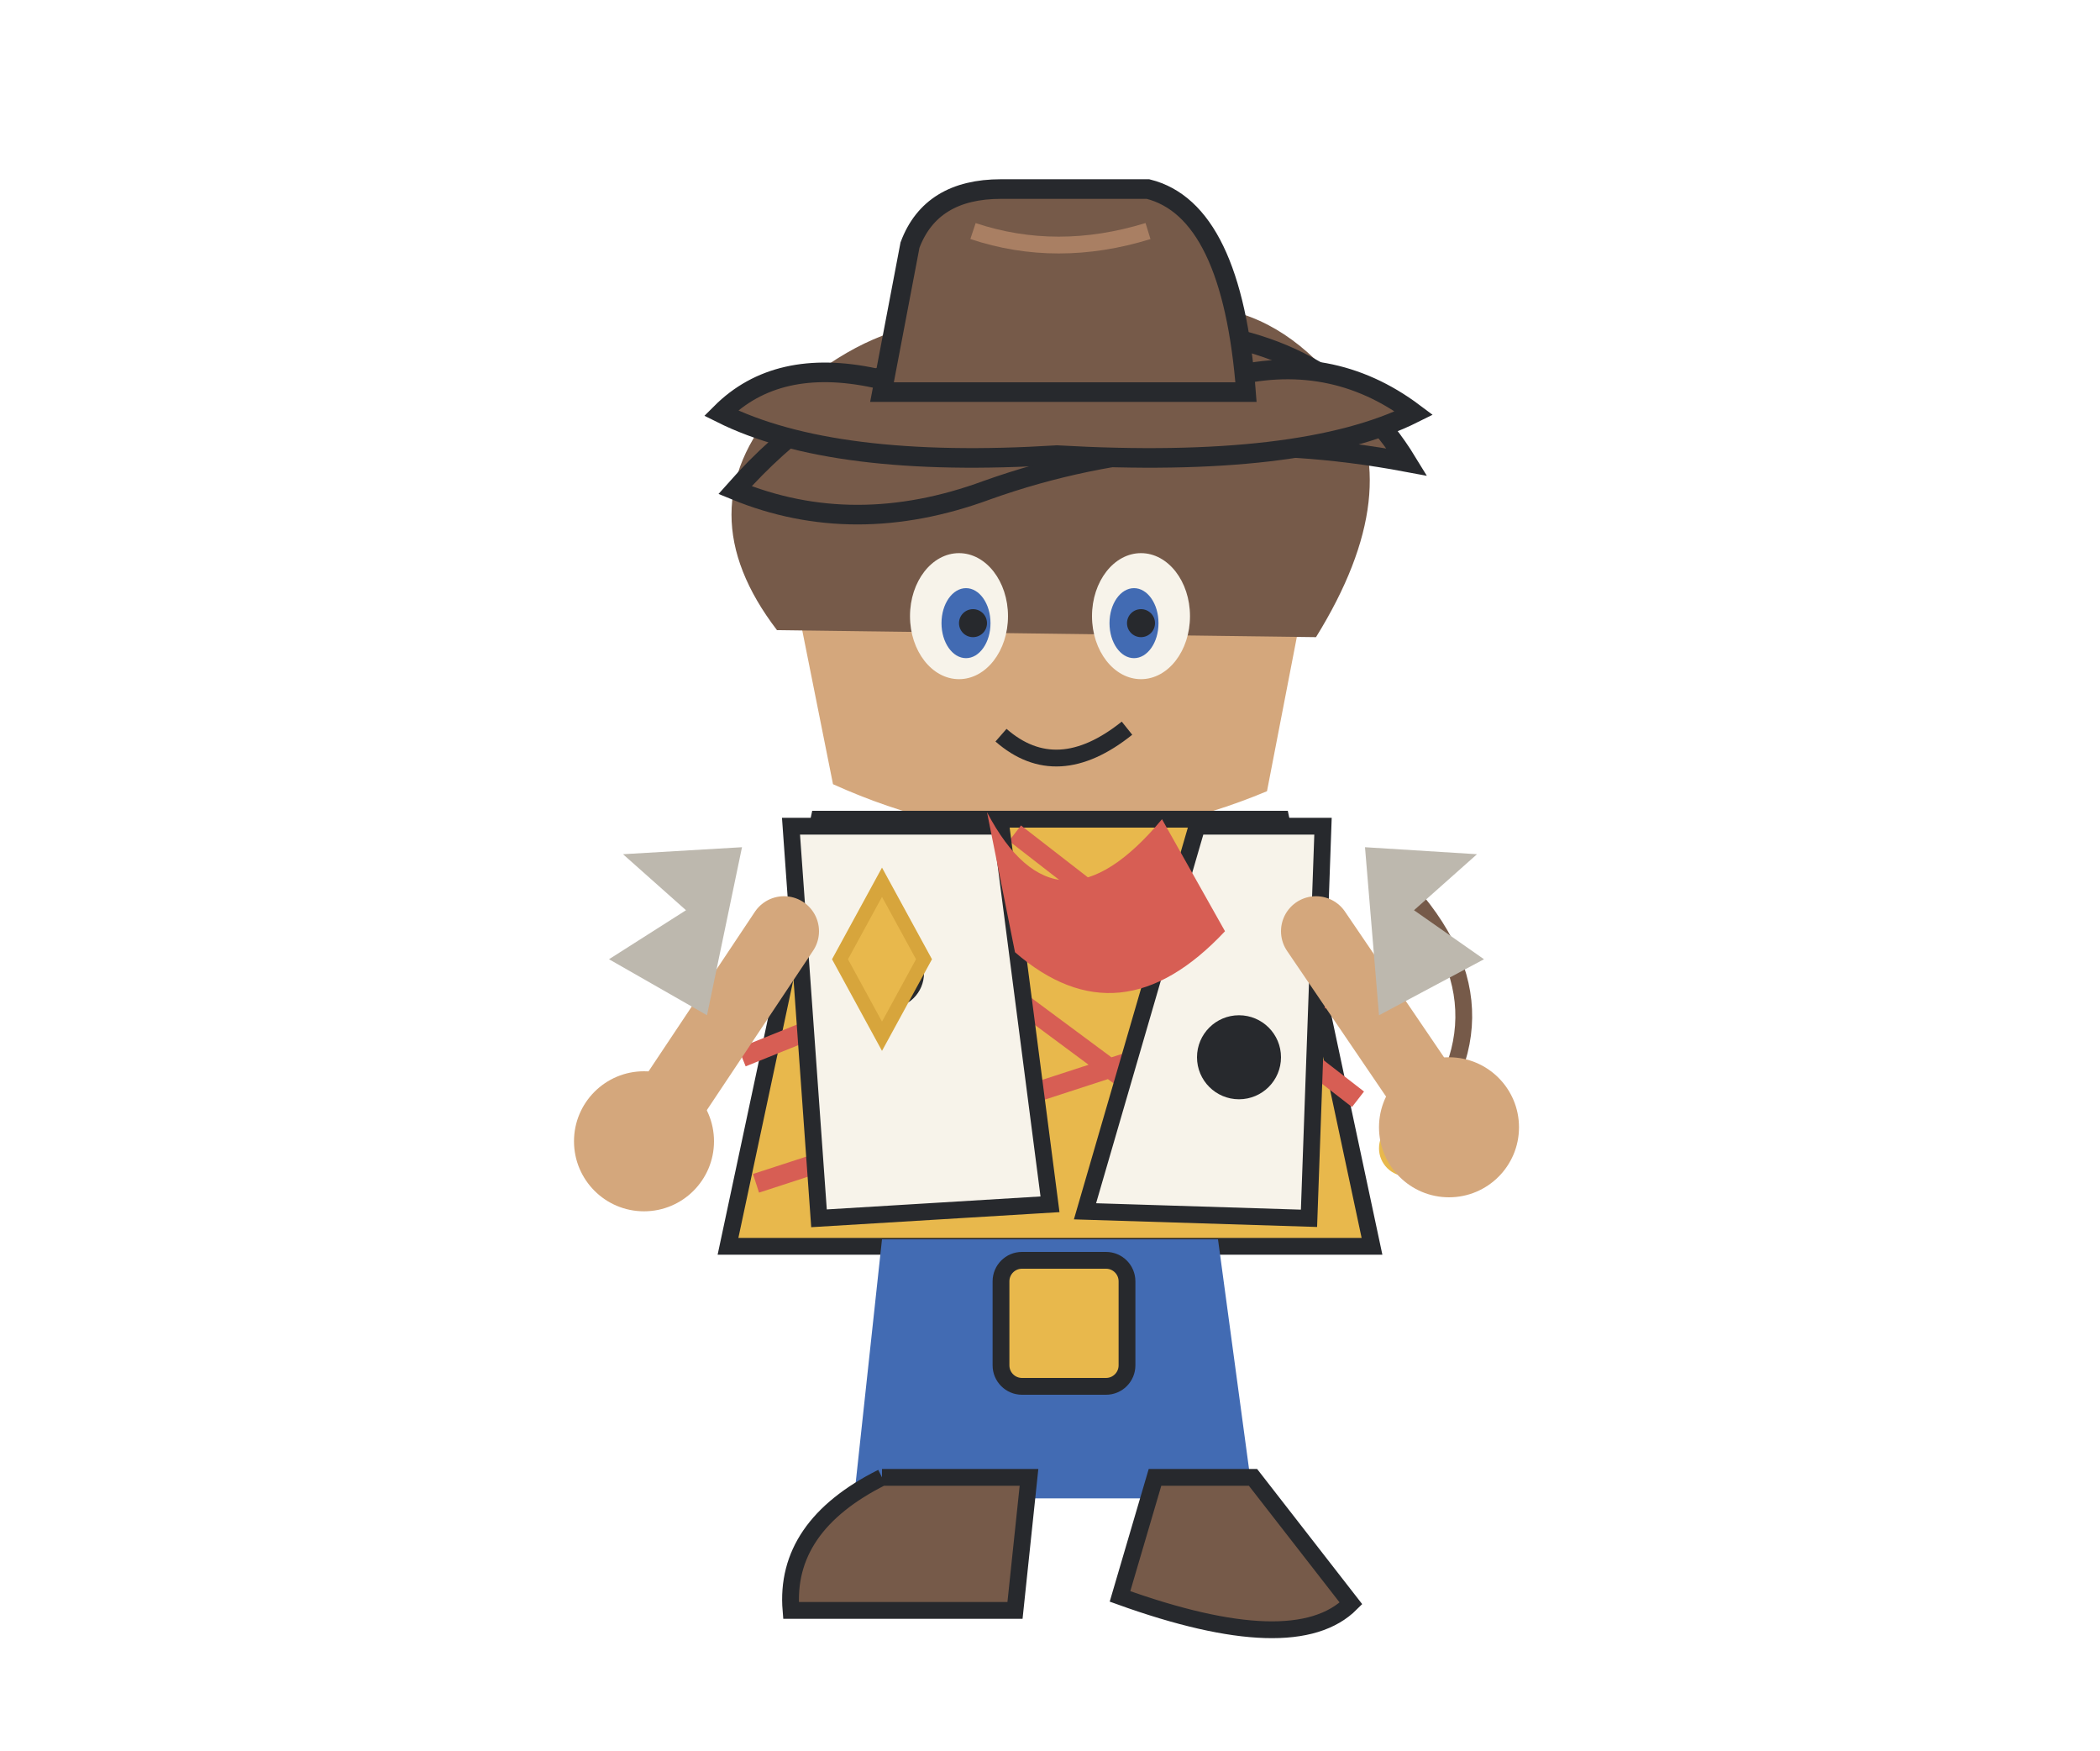
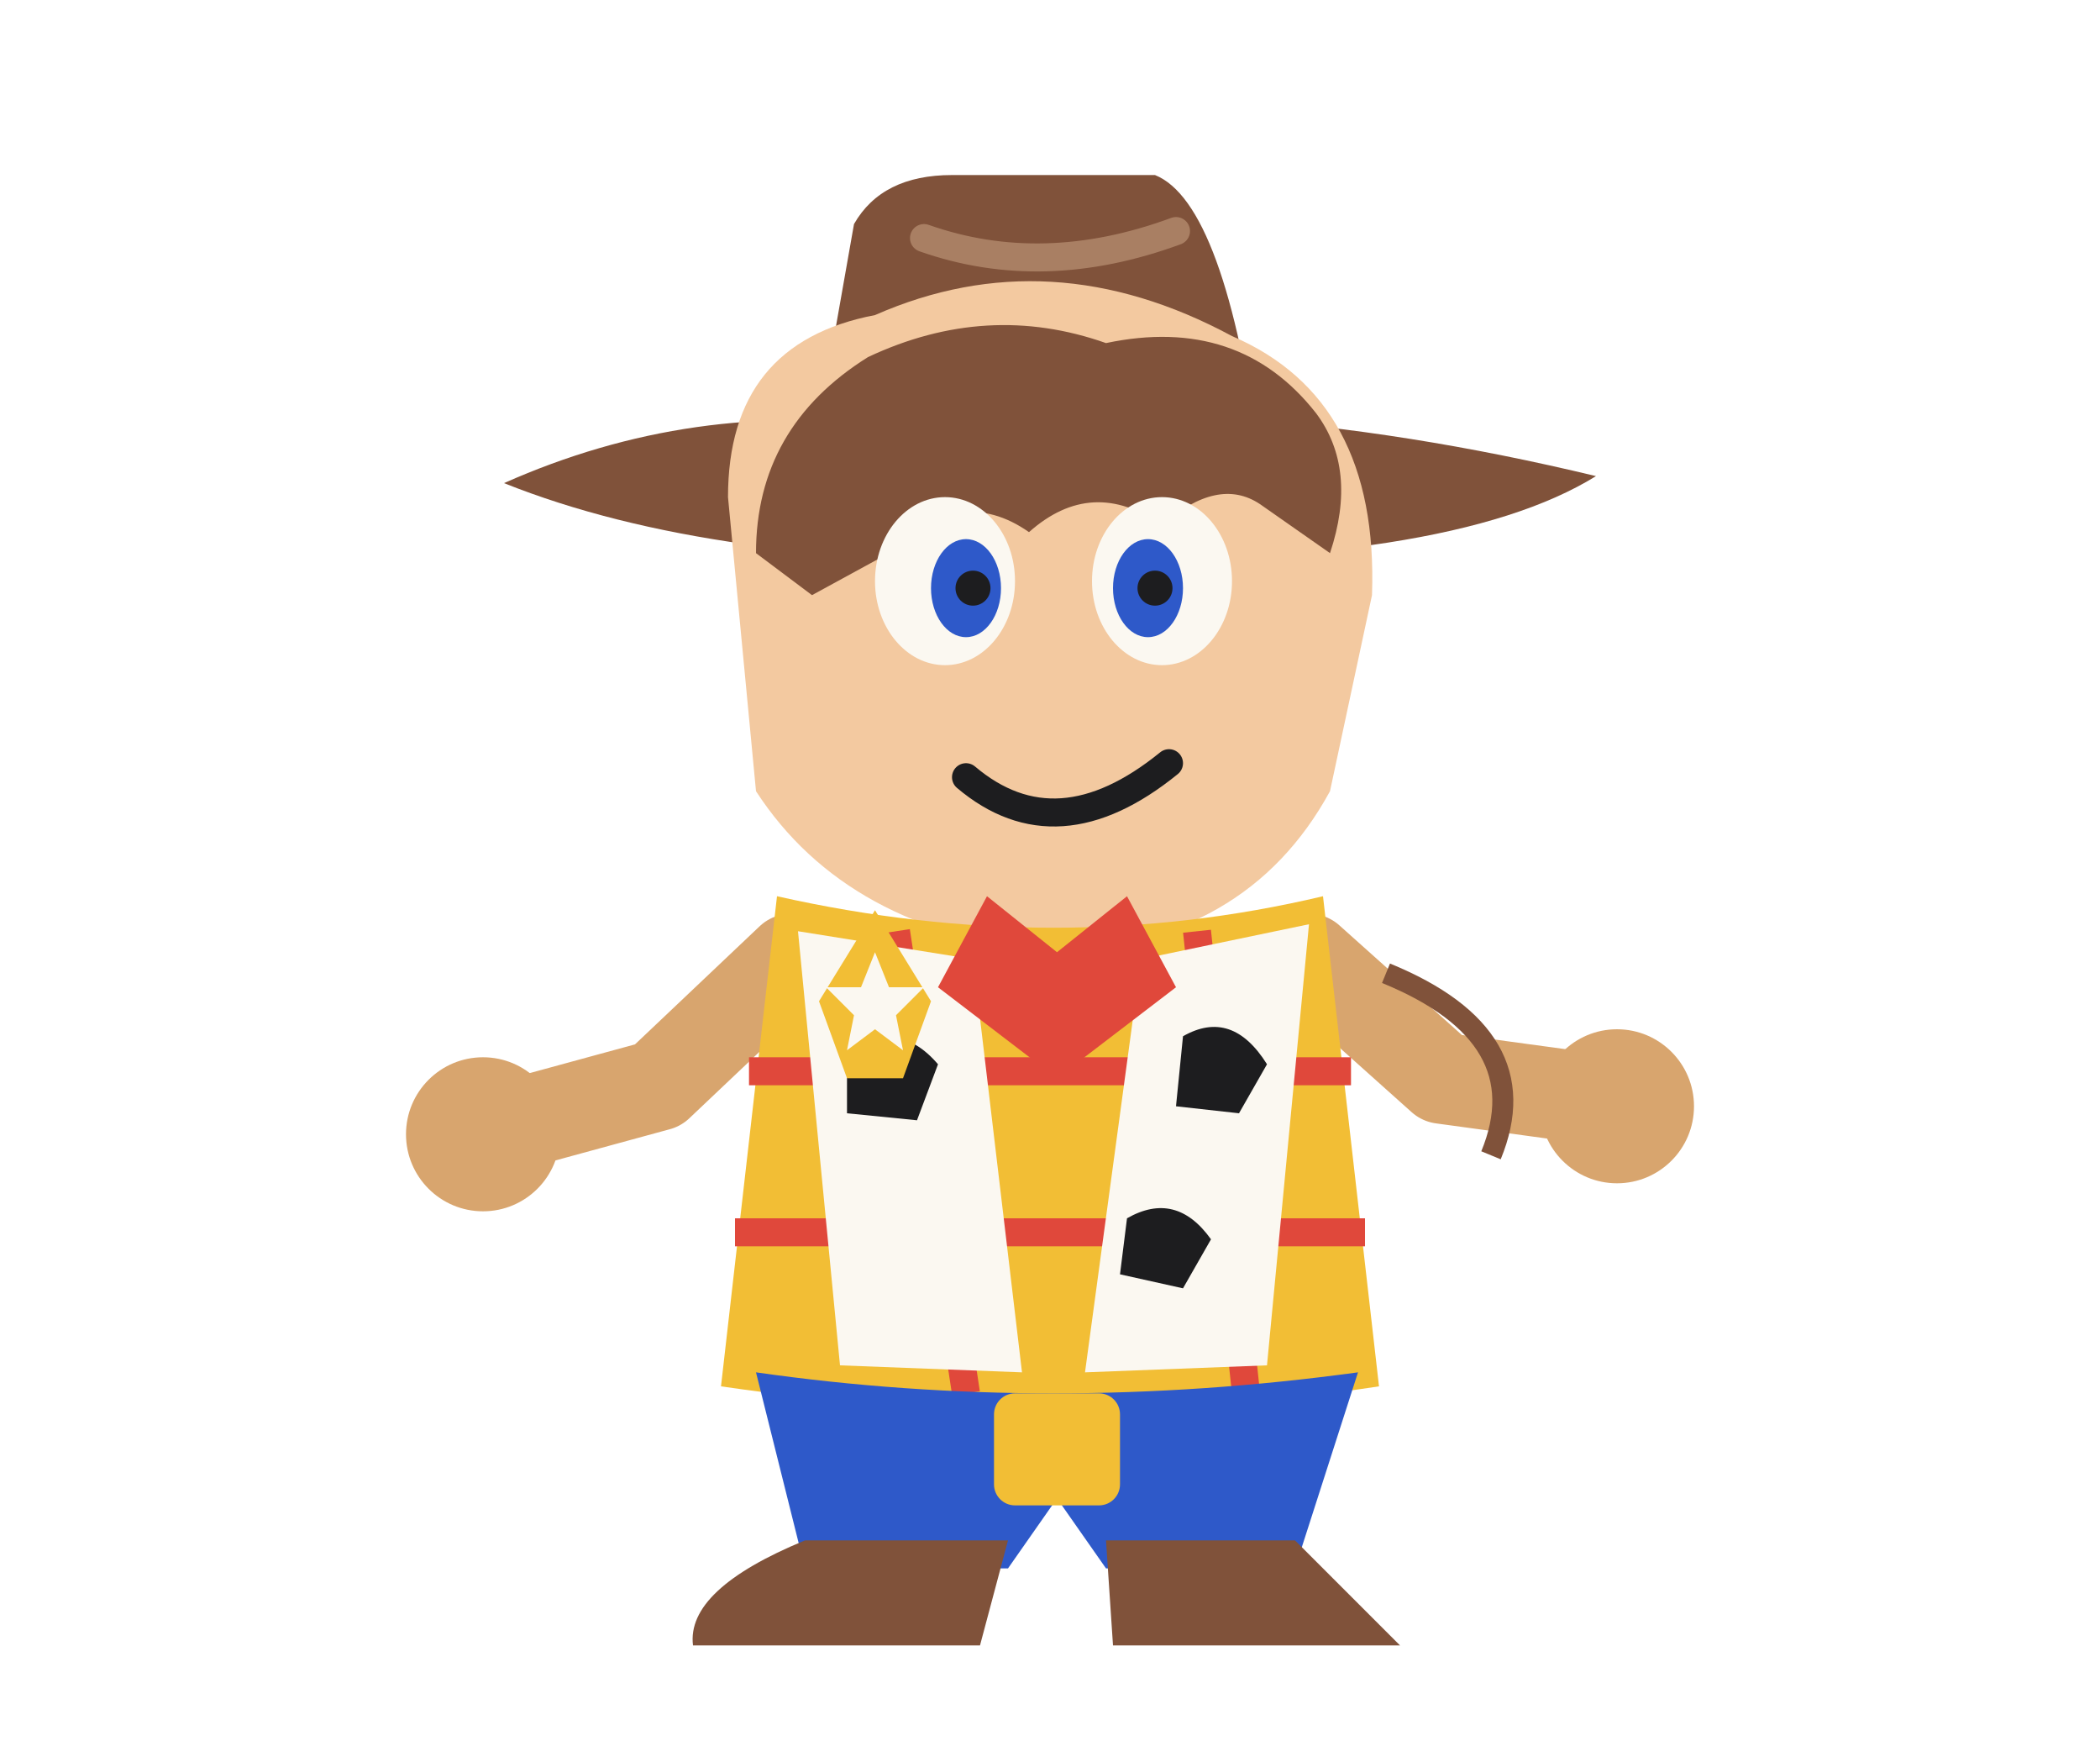
<svg xmlns="http://www.w3.org/2000/svg" width="300" height="250" viewBox="0 0 300 250">
-   <path d="M113 82 Q150 61 187 82 L181 113 Q150 126 119 112Z" fill="#D4A77C" />
-   <path d="M111 90 Q98 73 111 58 Q131 39 151 50 Q176 35 192 56 Q201 70 188 91Z" fill="#765A49" />
-   <path d="M105 70 Q128 44 166 47 Q190 48 201 66 Q169 60 141 70 Q122 77 105 70Z" fill="#765A49" stroke="#27292D" stroke-width="2.8" />
-   <path d="M103 59 Q111 51 125 54 L175 54 Q190 50 202 59 Q186 67 151 65 Q119 67 103 59Z" fill="#765A49" stroke="#27292D" stroke-width="2.8" />
-   <path d="M126 56 L130 35 Q133 27 143 27 L164 27 Q176 30 178 56Z" fill="#765A49" stroke="#27292D" stroke-width="2.8" />
-   <path d="M139 33 Q151 37 164 33" fill="none" stroke="#A97F63" stroke-width="2.4" />
-   <ellipse cx="137" cy="88" rx="7" ry="9" fill="#F7F3EA" />
-   <ellipse cx="163" cy="88" rx="7" ry="9" fill="#F7F3EA" />
-   <ellipse cx="138" cy="89" rx="3.5" ry="5" fill="#426BB3" />
-   <ellipse cx="162" cy="89" rx="3.5" ry="5" fill="#426BB3" />
-   <circle cx="139" cy="89" r="2" fill="#27292D" />
-   <circle cx="163" cy="89" r="2" fill="#27292D" />
-   <path d="M143 105 Q151 112 161 104" fill="none" stroke="#27292D" stroke-width="2.4" />
-   <path d="M117 117 L183 117 L196 178 L104 178Z" fill="#E8B84C" stroke="#27292D" stroke-width="2.4" />
-   <path d="M120 124 L178 167 M145 119 L194 157 M106 151 L178 122 M108 169 L191 142" stroke="#D75E54" stroke-width="2.8" />
-   <path d="M113 118 L143 118 L150 172 L117 174Z M171 118 L189 118 L187 174 L155 173Z" fill="#F7F3EA" stroke="#27292D" stroke-width="2.4" />
-   <circle cx="127" cy="139" r="5" fill="#27292D" />
-   <circle cx="177" cy="151" r="6" fill="#27292D" />
-   <path d="M120 137 L126 126 L132 137 L126 148Z" fill="#E8B84C" stroke="#D7A53C" stroke-width="2" />
-   <path d="M198 124 Q218 143 202 162" fill="none" stroke="#765A49" stroke-width="2.4" />
-   <circle cx="201" cy="164" r="4" fill="#E8B84C" />
-   <path d="M141 116 Q151 135 166 117 L175 133 Q160 149 145 136Z" fill="#D75E54" />
-   <path d="M126 177 L174 177 L179 214 L122 214Z" fill="#426BB3" />
-   <rect x="143" y="180" width="18" height="18" rx="3" fill="#E8B84C" stroke="#27292D" stroke-width="2.4" />
-   <path d="M126 211 L147 211 L145 230 L113 230 Q112 218 126 211 M165 211 L179 211 L193 229 Q185 237 160 228Z" fill="#765A49" stroke="#27292D" stroke-width="2.4" />
-   <path d="M112 133 L94 160 M188 133 L205 158" stroke="#D4A77C" stroke-width="10" stroke-linecap="round" />
-   <circle cx="92" cy="163" r="10" fill="#D4A77C" />
-   <circle cx="207" cy="161" r="10" fill="#D4A77C" />
-   <path d="M101 145 L87 137 L98 130 L89 122 L106 121Z" fill="#BDB8AE" />
-   <path d="M197 145 L212 137 L202 130 L211 122 L195 121Z" fill="#BDB8AE" />
+   <path d="M72 69 Q99 57 128 61 Q174 55 228 68 Q207 81 151 80 Q102 81 72 69Z" fill="#80523A" />
+   <path d="M116 66 L122 32 Q126 25 136 25 L165 25 Q175 29 180 66Z" fill="#80523A" />
+   <path d="M132 34 Q149 40 168 33" fill="none" stroke="#A97F63" stroke-width="4" stroke-linecap="round" />
+   <path d="M104 71 Q104 49 125 45 Q150 34 176 48 Q197 57 196 85 L190 113 Q178 135 150 136 Q121 133 108 113Z" fill="#F3C9A0" />
+   <path d="M108 79 Q108 61 124 51 Q141 43 158 49 Q177 45 188 59 Q194 67 190 79 L180 72 Q174 68 166 75 Q156 68 147 76 Q137 69 127 79 L116 85Z" fill="#80523A" />
+   <ellipse cx="135" cy="83" rx="10" ry="12" fill="#FBF8F1" />
+   <ellipse cx="166" cy="83" rx="10" ry="12" fill="#FBF8F1" />
+   <ellipse cx="138" cy="84" rx="5" ry="7" fill="#2E59C9" />
+   <ellipse cx="164" cy="84" rx="5" ry="7" fill="#2E59C9" />
+   <circle cx="139" cy="84" r="2.5" fill="#1D1D1F" />
+   <circle cx="165" cy="84" r="2.5" fill="#1D1D1F" />
+   <path d="M138 111 Q151 122 167 109" fill="none" stroke="#1D1D1F" stroke-width="4" stroke-linecap="round" />
+   <path d="M113 137 L94 155 L72 161 M187 137 L206 154 L228 157" fill="none" stroke="#D8A56E" stroke-width="13" stroke-linecap="round" stroke-linejoin="round" />
+   <circle cx="69" cy="162" r="11" fill="#D8A56E" />
+   <circle cx="231" cy="158" r="11" fill="#D8A56E" />
+   <path d="M111 128 Q151 137 189 128 L197 198 Q151 205 103 198Z" fill="#F2BE35" />
+   <path d="M107 153 L193 153 M105 176 L195 176 M128 133 L138 199 M171 133 L178 199" stroke="#E0483B" stroke-width="4" />
+   <path d="M114 133 L139 137 L146 196 L120 195Z M163 137 L187 132 L181 195 L155 196Z" fill="#FBF8F1" />
+   <path d="M121 151 Q128 145 134 152 L131 160 L121 159Z M169 148 Q176 144 181 152 L177 159 L168 158Z M161 174 Q168 170 173 177 L169 184 L160 182Z" fill="#1D1D1F" />
+   <path d="M141 128 L151 136 L161 128 L168 141 L151 154 L134 141Z" fill="#E0483B" />
+   <path d="M108 196 Q150 202 194 196 L185 224 L158 224 L151 214 L144 224 L115 224Z" fill="#2E59C9" />
+   <rect x="142" y="199" width="18" height="16" rx="3" fill="#F2BE35" />
+   <path d="M115 220 L144 220 L140 235 L99 235 Q98 227 115 220 M158 220 L185 220 L200 235 L159 235Z" fill="#80523A" />
+   <path d="M117 143 L125 130 L133 143 L129 154 L121 154Z" fill="#F2BE35" />
+   <path d="M125 136 L127 141 L132 141 L128 145 L129 150 L125 147 L121 150 L122 145 L118 141 L123 141Z" fill="#FBF8F1" />
+   <path d="M198 139 Q220 148 213 165" fill="none" stroke="#80523A" stroke-width="3" />
</svg>
